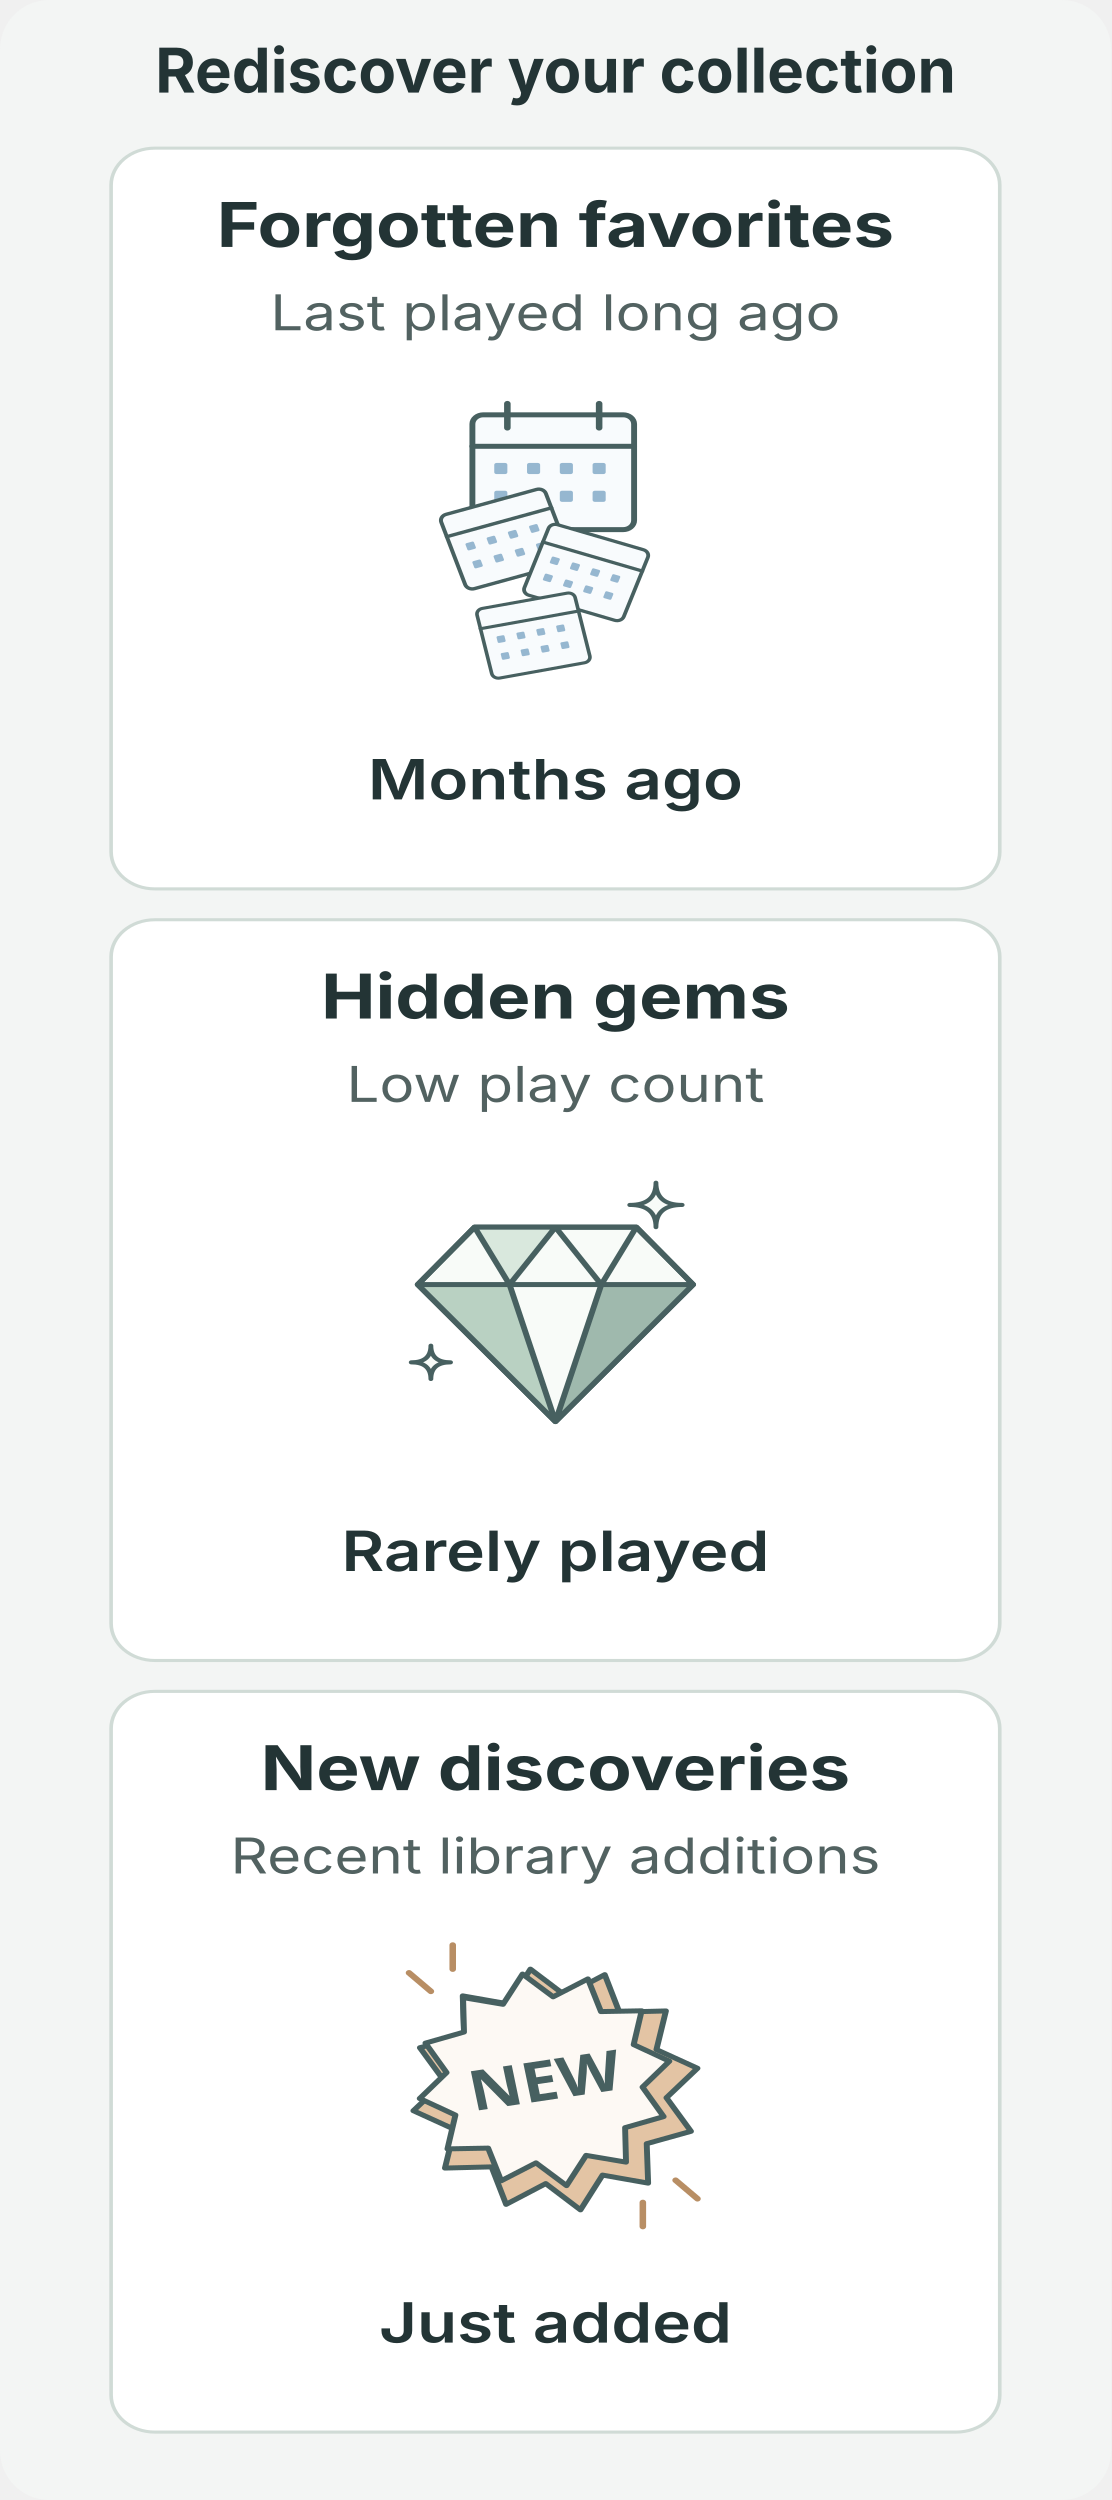
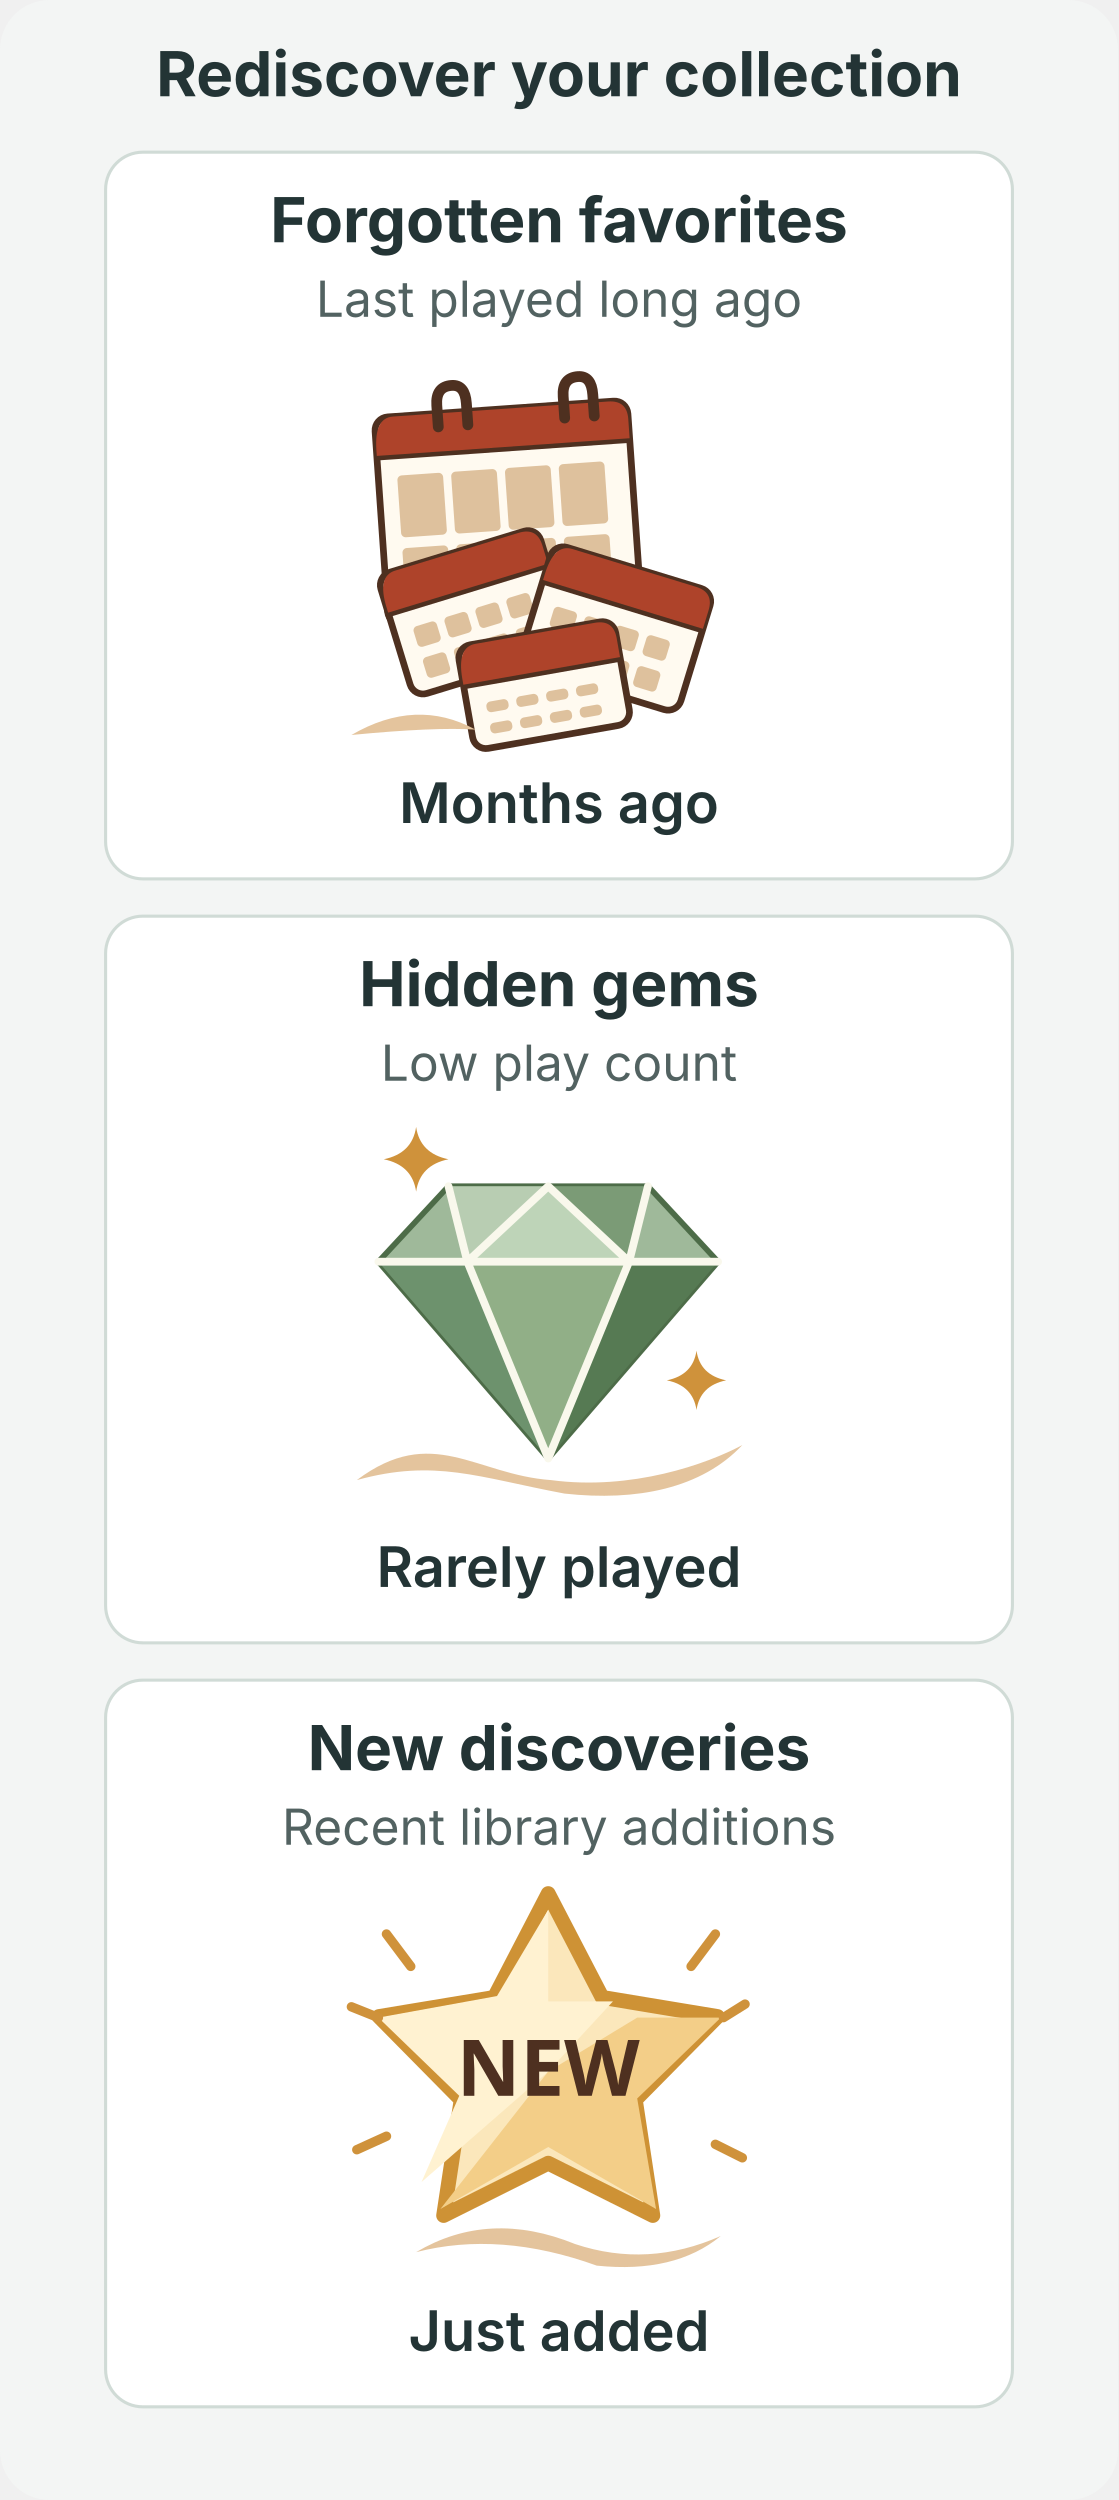
- <svg xmlns="http://www.w3.org/2000/svg" width="360" height="810" viewBox="0 0 360 810" role="img" aria-labelledby="title description">
-   <rect width="360" height="810" rx="16" fill="#f3f5f4" />
+ <svg xmlns="http://www.w3.org/2000/svg" width="360" height="805" viewBox="0 0 360 805" role="img" aria-labelledby="title description">
+   <rect width="360" height="805" rx="16" fill="#f3f5f4" />
  <g font-family="system-ui, -apple-system, Segoe UI, sans-serif" fill="#233435">
-     <text x="180" y="30" font-size="20" font-weight="650" text-anchor="middle" fill="#233435">Rediscover your collection</text>
-     <g transform="translate(10.04 -22) scale(1.18 1)">
-       <rect x="22" y="70" width="244" height="240" rx="12" fill="#fff" stroke="#d0dbd6" />
-       <text x="144" y="102" font-size="20" text-anchor="middle" font-weight="650" fill="#233435">Forgotten favorites</text>
-       <text x="144" y="129" font-size="16" text-anchor="middle" font-weight="400" fill="#526261">Last played long ago</text>
-       <g transform="translate(90 145) scale(0.6)" stroke="#476060" stroke-width="2.7" stroke-linecap="round" stroke-linejoin="round">
-         <g transform="translate(52 19) rotate(0 37 31) scale(1)">
-           <rect width="74" height="62" rx="5" fill="#f8fbfd" />
-           <path d="M0 17 H74" fill="none" />
-           <rect x="10" y="26" width="6" height="6" rx="1" fill="#96b7d0" stroke="none" />
-           <rect x="25" y="26" width="6" height="6" rx="1" fill="#96b7d0" stroke="none" />
-           <rect x="40" y="26" width="6" height="6" rx="1" fill="#96b7d0" stroke="none" />
-           <rect x="55" y="26" width="6" height="6" rx="1" fill="#96b7d0" stroke="none" />
-           <rect x="10" y="41" width="6" height="6" rx="1" fill="#96b7d0" stroke="none" />
-           <rect x="25" y="41" width="6" height="6" rx="1" fill="#96b7d0" stroke="none" />
-           <rect x="40" y="41" width="6" height="6" rx="1" fill="#96b7d0" stroke="none" />
-           <rect x="55" y="41" width="6" height="6" rx="1" fill="#96b7d0" stroke="none" />
-         </g>
-         <g transform="translate(42 65) rotate(-18 25.16 21.08) scale(0.68)">
-           <rect width="74" height="62" rx="5" fill="#f8fbfd" />
-           <path d="M0 17 H74" fill="none" />
-           <rect x="10" y="26" width="6" height="6" rx="1" fill="#96b7d0" stroke="none" />
-           <rect x="25" y="26" width="6" height="6" rx="1" fill="#96b7d0" stroke="none" />
-           <rect x="40" y="26" width="6" height="6" rx="1" fill="#96b7d0" stroke="none" />
-           <rect x="55" y="26" width="6" height="6" rx="1" fill="#96b7d0" stroke="none" />
-           <rect x="10" y="41" width="6" height="6" rx="1" fill="#96b7d0" stroke="none" />
-           <rect x="25" y="41" width="6" height="6" rx="1" fill="#96b7d0" stroke="none" />
-           <rect x="40" y="41" width="6" height="6" rx="1" fill="#96b7d0" stroke="none" />
-           <rect x="55" y="41" width="6" height="6" rx="1" fill="#96b7d0" stroke="none" />
-         </g>
-         <g transform="translate(80 84) rotate(19 24.05 20.15) scale(0.65)">
-           <rect width="74" height="62" rx="5" fill="#f8fbfd" />
-           <path d="M0 17 H74" fill="none" />
-           <rect x="10" y="26" width="6" height="6" rx="1" fill="#96b7d0" stroke="none" />
-           <rect x="25" y="26" width="6" height="6" rx="1" fill="#96b7d0" stroke="none" />
-           <rect x="40" y="26" width="6" height="6" rx="1" fill="#96b7d0" stroke="none" />
-           <rect x="55" y="26" width="6" height="6" rx="1" fill="#96b7d0" stroke="none" />
-           <rect x="10" y="41" width="6" height="6" rx="1" fill="#96b7d0" stroke="none" />
-           <rect x="25" y="41" width="6" height="6" rx="1" fill="#96b7d0" stroke="none" />
-           <rect x="40" y="41" width="6" height="6" rx="1" fill="#96b7d0" stroke="none" />
-           <rect x="55" y="41" width="6" height="6" rx="1" fill="#96b7d0" stroke="none" />
-         </g>
-         <g transform="translate(57 119) rotate(-12 22.94 19.22) scale(0.62)">
-           <rect width="74" height="62" rx="5" fill="#f8fbfd" />
-           <path d="M0 17 H74" fill="none" />
-           <rect x="10" y="26" width="6" height="6" rx="1" fill="#96b7d0" stroke="none" />
-           <rect x="25" y="26" width="6" height="6" rx="1" fill="#96b7d0" stroke="none" />
-           <rect x="40" y="26" width="6" height="6" rx="1" fill="#96b7d0" stroke="none" />
-           <rect x="55" y="26" width="6" height="6" rx="1" fill="#96b7d0" stroke="none" />
-           <rect x="10" y="41" width="6" height="6" rx="1" fill="#96b7d0" stroke="none" />
-           <rect x="25" y="41" width="6" height="6" rx="1" fill="#96b7d0" stroke="none" />
-           <rect x="40" y="41" width="6" height="6" rx="1" fill="#96b7d0" stroke="none" />
-           <rect x="55" y="41" width="6" height="6" rx="1" fill="#96b7d0" stroke="none" />
-         </g>
-         <path d="M68 13 V26 M110 13 V26" fill="none" stroke-width="3" />
+     <text x="180" y="31" font-size="20" font-weight="650" text-anchor="middle" fill="#233435">Rediscover your collection</text>
+     <rect x="34" y="49" width="292" height="234" rx="12" fill="#fff" stroke="#d0dbd6" stroke-width="1" />
+     <text x="180" y="78" font-size="20" font-weight="650" text-anchor="middle" fill="#233435">Forgotten favorites</text>
+     <text x="180" y="102" font-size="16" font-weight="400" text-anchor="middle" fill="#526261">Last played long ago</text>
+     <g transform="translate(107.08 116.00) scale(0.8681)">
+       <g transform="translate(18 18) rotate(-4 47 38.5)">
+         <rect x="0" y="0" width="94" height="77" rx="5" fill="#fffaf0" stroke="#4e3020" stroke-width="2.5" />
+         <path d="M0 12 Q0 0 7 0 H87 Q94 0 94 7 V15 H0Z" fill="#ae432a" stroke="none" stroke-width="2.5" stroke-linecap="round" stroke-linejoin="round" />
+         <path d="M0 15 H94" fill="none" stroke="#4e3020" stroke-width="1.7" stroke-linecap="round" stroke-linejoin="round" />
+         <rect x="7" y="22" width="17" height="23" rx="1.7" fill="#dec19d" stroke="none" stroke-width="2" />
+         <rect x="27" y="22" width="17" height="23" rx="1.7" fill="#dec19d" stroke="none" stroke-width="2" />
+         <rect x="47" y="22" width="17" height="23" rx="1.7" fill="#dec19d" stroke="none" stroke-width="2" />
+         <rect x="67" y="22" width="17" height="23" rx="1.7" fill="#dec19d" stroke="none" stroke-width="2" />
+         <rect x="7" y="49" width="17" height="23" rx="1.7" fill="#dec19d" stroke="none" stroke-width="2" />
+         <rect x="27" y="49" width="17" height="23" rx="1.7" fill="#dec19d" stroke="none" stroke-width="2" />
+         <rect x="47" y="49" width="17" height="23" rx="1.7" fill="#dec19d" stroke="none" stroke-width="2" />
+         <rect x="67" y="49" width="17" height="23" rx="1.7" fill="#dec19d" stroke="none" stroke-width="2" />
+         <path d="M23.5 5 V-3 Q23.5 -10 29.5 -10 Q34.5 -10 34.5 -3 V5" fill="none" stroke="#4e3020" stroke-width="4" stroke-linecap="round" stroke-linejoin="round" />
+         <path d="M70.5 5 V-3 Q70.5 -10 76.5 -10 Q81.5 -10 81.5 -3 V5" fill="none" stroke="#4e3020" stroke-width="4" stroke-linecap="round" stroke-linejoin="round" />
      </g>
-       <text x="144" y="281" font-size="18" text-anchor="middle" font-weight="600" fill="#233435">Months ago</text>
+       <g transform="translate(22 70) rotate(-17 31 23.5)">
+         <rect x="0" y="0" width="62" height="47" rx="5" fill="#fffaf0" stroke="#4e3020" stroke-width="2.5" />
+         <path d="M0 12 Q0 0 7 0 H55 Q62 0 62 7 V15 H0Z" fill="#ae432a" stroke="none" stroke-width="2.5" stroke-linecap="round" stroke-linejoin="round" />
+         <path d="M0 15 H62" fill="none" stroke="#4e3020" stroke-width="1.7" stroke-linecap="round" stroke-linejoin="round" />
+         <rect x="7" y="22" width="9" height="8" rx="1.7" fill="#dec19d" stroke="none" stroke-width="2" />
+         <rect x="19" y="22" width="9" height="8" rx="1.7" fill="#dec19d" stroke="none" stroke-width="2" />
+         <rect x="31" y="22" width="9" height="8" rx="1.7" fill="#dec19d" stroke="none" stroke-width="2" />
+         <rect x="43" y="22" width="9" height="8" rx="1.7" fill="#dec19d" stroke="none" stroke-width="2" />
+         <rect x="7" y="34" width="9" height="8" rx="1.7" fill="#dec19d" stroke="none" stroke-width="2" />
+         <rect x="19" y="34" width="9" height="8" rx="1.7" fill="#dec19d" stroke="none" stroke-width="2" />
+         <rect x="31" y="34" width="9" height="8" rx="1.7" fill="#dec19d" stroke="none" stroke-width="2" />
+         <rect x="43" y="34" width="9" height="8" rx="1.7" fill="#dec19d" stroke="none" stroke-width="2" />
+       </g>
+       <g transform="translate(74 76) rotate(17 31 23.5)">
+         <rect x="0" y="0" width="62" height="47" rx="5" fill="#fffaf0" stroke="#4e3020" stroke-width="2.5" />
+         <path d="M0 12 Q0 0 7 0 H55 Q62 0 62 7 V15 H0Z" fill="#ae432a" stroke="none" stroke-width="2.5" stroke-linecap="round" stroke-linejoin="round" />
+         <path d="M0 15 H62" fill="none" stroke="#4e3020" stroke-width="1.7" stroke-linecap="round" stroke-linejoin="round" />
+         <rect x="7" y="22" width="9" height="8" rx="1.7" fill="#dec19d" stroke="none" stroke-width="2" />
+         <rect x="19" y="22" width="9" height="8" rx="1.7" fill="#dec19d" stroke="none" stroke-width="2" />
+         <rect x="31" y="22" width="9" height="8" rx="1.7" fill="#dec19d" stroke="none" stroke-width="2" />
+         <rect x="43" y="22" width="9" height="8" rx="1.7" fill="#dec19d" stroke="none" stroke-width="2" />
+         <rect x="7" y="34" width="9" height="8" rx="1.7" fill="#dec19d" stroke="none" stroke-width="2" />
+         <rect x="19" y="34" width="9" height="8" rx="1.7" fill="#dec19d" stroke="none" stroke-width="2" />
+         <rect x="31" y="34" width="9" height="8" rx="1.7" fill="#dec19d" stroke="none" stroke-width="2" />
+         <rect x="43" y="34" width="9" height="8" rx="1.7" fill="#dec19d" stroke="none" stroke-width="2" />
+       </g>
+       <g transform="translate(49 101) rotate(-10 29.5 19.5)">
+         <rect x="0" y="0" width="59" height="39" rx="5" fill="#fffaf0" stroke="#4e3020" stroke-width="2.5" />
+         <path d="M0 12 Q0 0 7 0 H52 Q59 0 59 7 V15 H0Z" fill="#ae432a" stroke="none" stroke-width="2.5" stroke-linecap="round" stroke-linejoin="round" />
+         <path d="M0 15 H59" fill="none" stroke="#4e3020" stroke-width="1.7" stroke-linecap="round" stroke-linejoin="round" />
+         <rect x="7" y="22" width="8.25" height="4" rx="1.7" fill="#dec19d" stroke="none" stroke-width="2" />
+         <rect x="18.25" y="22" width="8.25" height="4" rx="1.7" fill="#dec19d" stroke="none" stroke-width="2" />
+         <rect x="29.5" y="22" width="8.25" height="4" rx="1.7" fill="#dec19d" stroke="none" stroke-width="2" />
+         <rect x="40.75" y="22" width="8.25" height="4" rx="1.7" fill="#dec19d" stroke="none" stroke-width="2" />
+         <rect x="7" y="30" width="8.25" height="4" rx="1.7" fill="#dec19d" stroke="none" stroke-width="2" />
+         <rect x="18.25" y="30" width="8.25" height="4" rx="1.7" fill="#dec19d" stroke="none" stroke-width="2" />
+         <rect x="29.5" y="30" width="8.25" height="4" rx="1.7" fill="#dec19d" stroke="none" stroke-width="2" />
+         <rect x="40.75" y="30" width="8.25" height="4" rx="1.7" fill="#dec19d" stroke="none" stroke-width="2" />
+       </g>
+       <path d="M7 139 Q31 125 53 137 Q38 136 7 139Z" fill="#e4c49d" stroke="none" stroke-width="2.5" stroke-linecap="round" stroke-linejoin="round" />
    </g>
-     <g transform="translate(-292.04 228) scale(1.18 1)">
-       <rect x="278" y="70" width="244" height="240" rx="12" fill="#fff" stroke="#d0dbd6" />
-       <text x="400" y="102" font-size="20" text-anchor="middle" font-weight="650" fill="#233435">Hidden gems</text>
-       <text x="400" y="129" font-size="16" text-anchor="middle" font-weight="400" fill="#526261">Low play count</text>
-       <g transform="translate(346 145) scale(0.6)">
-         <g stroke="#476060" stroke-width="2.7" stroke-linejoin="round">
-           <path d="M27 72 L53 41 H127 L153 72 L90 146 Z" fill="#f8fbf8" />
-           <path d="M27 72 H69 L90 146 Z" fill="#b9d1c2" stroke="none" />
-           <path d="M90 146 L111 72 H153 Z" fill="#9fb9ad" stroke="none" />
-           <path d="M53 41 H90 L69 72 Z" fill="#d9e8dd" stroke="none" />
-           <path d="M27 72 L53 41 H127 L153 72 L90 146 Z M27 72 H153 M53 41 L69 72 L90 146 L111 72 L127 41 M69 72 L90 41 L111 72" fill="none" />
-         </g>
-         <path d="M136 17 Q136 29 148 29 Q136 29 136 41 Q136 29 124 29 Q136 29 136 17 Z" fill="#f8fbf8" stroke="#476060" stroke-width="2.2" stroke-linejoin="round" />
-         <path d="M33 105 Q33 114 42 114 Q33 114 33 123 Q33 114 24 114 Q33 114 33 105 Z" fill="#f8fbf8" stroke="#476060" stroke-width="2.2" stroke-linejoin="round" />
-       </g>
-       <text x="400" y="281" font-size="18" text-anchor="middle" font-weight="600" fill="#233435">Rarely played</text>
+     <text x="180" y="265" font-size="18" font-weight="600" text-anchor="middle" fill="#233435">Months ago</text>
+     <rect x="34" y="295" width="292" height="234" rx="12" fill="#fff" stroke="#d0dbd6" stroke-width="1" />
+     <text x="180" y="324" font-size="20" font-weight="650" text-anchor="middle" fill="#233435">Hidden gems</text>
+     <text x="180" y="348" font-size="16" font-weight="400" text-anchor="middle" fill="#526261">Low play count</text>
+     <g transform="translate(107.08 362.00) scale(0.8681)">
+       <path d="M17 51 L43 23 H117 L143 51 L80 124Z" fill="#9fb99a" stroke="#4d6c48" stroke-width="2.1" stroke-linecap="round" stroke-linejoin="round" />
+       <path d="M17 51 L50 51 L80 124Z" fill="#6d926d" stroke="none" stroke-width="2.5" stroke-linecap="round" stroke-linejoin="round" />
+       <path d="M43 23 L50 51 L80 23Z" fill="#b8cdb2" stroke="none" stroke-width="2.5" stroke-linecap="round" stroke-linejoin="round" />
+       <path d="M80 23 L110 51 H50Z" fill="#bed4b8" stroke="none" stroke-width="2.5" stroke-linecap="round" stroke-linejoin="round" />
+       <path d="M117 23 L110 51 L80 23Z" fill="#7b9b76" stroke="none" stroke-width="2.5" stroke-linecap="round" stroke-linejoin="round" />
+       <path d="M110 51 H143 L80 124Z" fill="#567a53" stroke="none" stroke-width="2.5" stroke-linecap="round" stroke-linejoin="round" />
+       <path d="M50 51 H110 L80 124Z" fill="#91af87" stroke="none" stroke-width="2.5" stroke-linecap="round" stroke-linejoin="round" />
+       <path d="M17 51 H143 M43 23 L50 51 L80 124 L110 51 L117 23 M50 51 L80 23 L110 51" fill="none" stroke="#f9f8ec" stroke-width="2.9" stroke-linecap="round" stroke-linejoin="round" />
+       <path d="M31 1 Q32.44 10.84 43 13 Q32.44 15.16 31 25 Q29.56 15.16 19 13 Q29.56 10.84 31 1Z" fill="#cf923b" stroke="none" stroke-width="2.5" stroke-linecap="round" stroke-linejoin="round" />
+       <path d="M135 84 Q136.32 93.02 146 95 Q136.32 96.98 135 106 Q133.68 96.98 124 95 Q133.68 93.02 135 84Z" fill="#cf923b" stroke="none" stroke-width="2.5" stroke-linecap="round" stroke-linejoin="round" />
+       <path d="M9 132 C37 111 53 130 81 132 C111 136 139 126 152 119 C137 135 113 140 86 137 C54 131 38 124 9 132Z" fill="#e4c49d" stroke="none" stroke-width="2.5" stroke-linecap="round" stroke-linejoin="round" />
    </g>
-     <g transform="translate(-594.12 478) scale(1.18 1)">
-       <rect x="534" y="70" width="244" height="240" rx="12" fill="#fff" stroke="#d0dbd6" />
-       <text x="656" y="102" font-size="20" text-anchor="middle" font-weight="650" fill="#233435">New discoveries</text>
-       <text x="656" y="129" font-size="16" text-anchor="middle" font-weight="400" fill="#526261">Recent library additions</text>
-       <g transform="translate(602 145) scale(0.6)">
-         <g transform="rotate(-10 90 90)">
-           <polygon points="90.00,24.00 103.20,40.74 123.00,32.84 126.06,53.94 147.16,57.00 139.26,76.80 156.00,90.00 139.26,103.20 147.16,123.00 126.06,126.06 123.00,147.16 103.20,139.26 90.00,156.00 76.80,139.26 57.00,147.16 53.94,126.06 32.84,123.00 40.74,103.20 24.00,90.00 40.74,76.80 32.84,57.00 53.94,53.94 57.00,32.84 76.80,40.74" fill="#e3c4a4" stroke="#476060" stroke-width="2.7" stroke-linejoin="round" />
-           <polygon points="86.00,26.00 97.65,40.53 115.00,33.77 117.82,52.18 136.23,55.00 129.47,72.35 144.00,84.00 129.47,95.65 136.23,113.00 117.82,115.82 115.00,134.23 97.65,127.47 86.00,142.00 74.35,127.47 57.00,134.23 54.18,115.82 35.77,113.00 42.53,95.65 28.00,84.00 42.53,72.35 35.77,55.00 54.18,52.18 57.00,33.77 74.35,40.53" fill="#fdf9f4" stroke="#476060" stroke-width="2.7" stroke-linejoin="round" />
-           <text x="86" y="95" text-anchor="middle" font-size="30" font-weight="800" font-family="system-ui,sans-serif" fill="#476060">NEW</text>
-         </g>
-         <path d="M23 27 L33 37 M43 12 V25 M145 139 L155 149 M130 151 V164" stroke="#b88e64" stroke-width="3" stroke-linecap="round" />
-       </g>
-       <text x="656" y="281" font-size="18" text-anchor="middle" font-weight="600" fill="#233435">Just added</text>
+     <text x="180" y="511" font-size="18" font-weight="600" text-anchor="middle" fill="#233435">Rarely played</text>
+     <rect x="34" y="541" width="292" height="234" rx="12" fill="#fff" stroke="#d0dbd6" stroke-width="1" />
+     <text x="180" y="570" font-size="20" font-weight="650" text-anchor="middle" fill="#233435">New discoveries</text>
+     <text x="180" y="594" font-size="16" font-weight="400" text-anchor="middle" fill="#526261">Recent library additions</text>
+     <g transform="translate(107.08 608.00) scale(0.8681)">
+       <polygon points="80.0,2.0 100.0,40.5 142.8,47.6 112.3,78.5 118.8,121.4 80.0,102.0 41.2,121.4 47.7,78.5 17.2,47.6 60.0,40.5" fill="#fbe7bb" stroke="#ce9235" stroke-width="5.5" stroke-linejoin="round" />
+       <path d="M80 8 L80 42 L104 42 L80 68 L33 109 L47 77 L17 48 L61 40Z" fill="#fff2d1" stroke="none" stroke-width="2.5" stroke-linecap="round" stroke-linejoin="round" />
+       <path d="M80 68 L113 48 L144 48 L113 78 L120 119 L80 96 L40 119Z" fill="#f3ce88" stroke="none" stroke-width="2.5" stroke-linecap="round" stroke-linejoin="round" />
+       <text x="80" y="77" text-anchor="middle" font-family="system-ui,sans-serif" font-size="29" font-weight="800" fill="#4e3020">NEW</text>
+       <path d="M20 17 L29 29" fill="none" stroke="#cf923b" stroke-width="3.5" stroke-linecap="round" stroke-linejoin="round" />
+       <path d="M7 44 L17 48" fill="none" stroke="#cf923b" stroke-width="3.5" stroke-linecap="round" stroke-linejoin="round" />
+       <path d="M142 17 L133 29" fill="none" stroke="#cf923b" stroke-width="3.5" stroke-linecap="round" stroke-linejoin="round" />
+       <path d="M153 43 L145 48" fill="none" stroke="#cf923b" stroke-width="3.5" stroke-linecap="round" stroke-linejoin="round" />
+       <path d="M9 97 L20 92" fill="none" stroke="#cf923b" stroke-width="3.5" stroke-linecap="round" stroke-linejoin="round" />
+       <path d="M142 95 L152 100" fill="none" stroke="#cf923b" stroke-width="3.5" stroke-linecap="round" stroke-linejoin="round" />
+       <path d="M31 135 Q58 119 90 132 Q117 141 144 129 Q127 143 98 140 Q62 127 31 135Z" fill="#e4c49d" stroke="none" stroke-width="2.5" stroke-linecap="round" stroke-linejoin="round" />
    </g>
+     <text x="180" y="757" font-size="18" font-weight="600" text-anchor="middle" fill="#233435">Just added</text>
  </g>
</svg>
